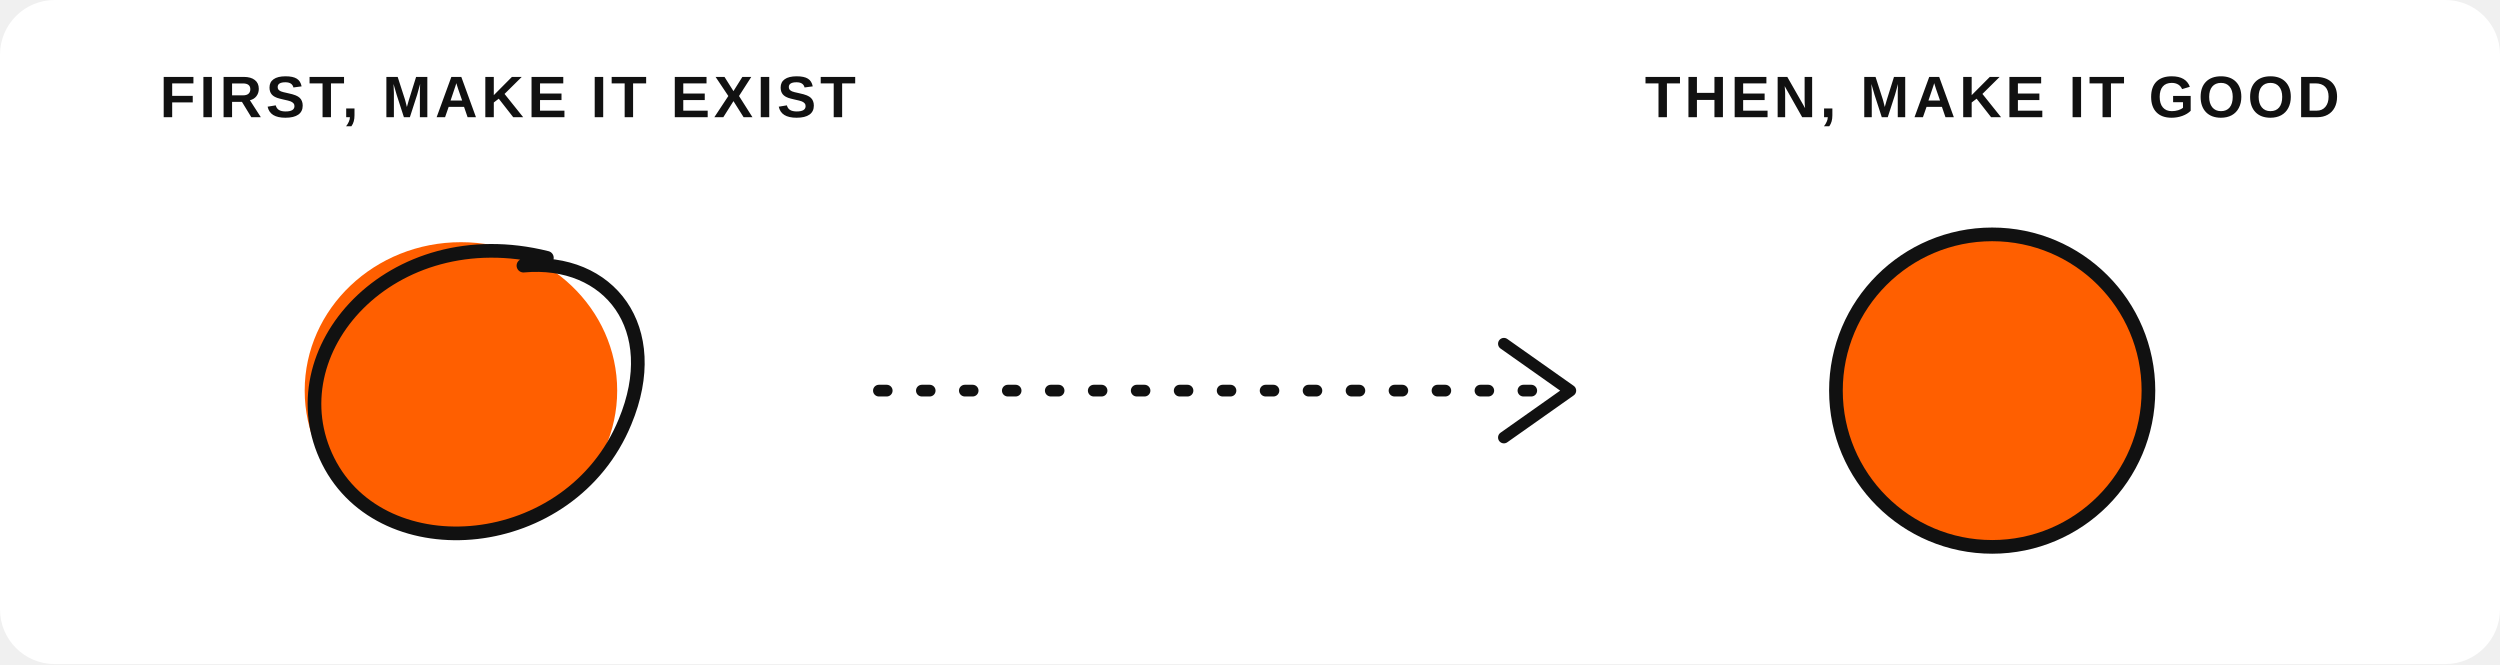
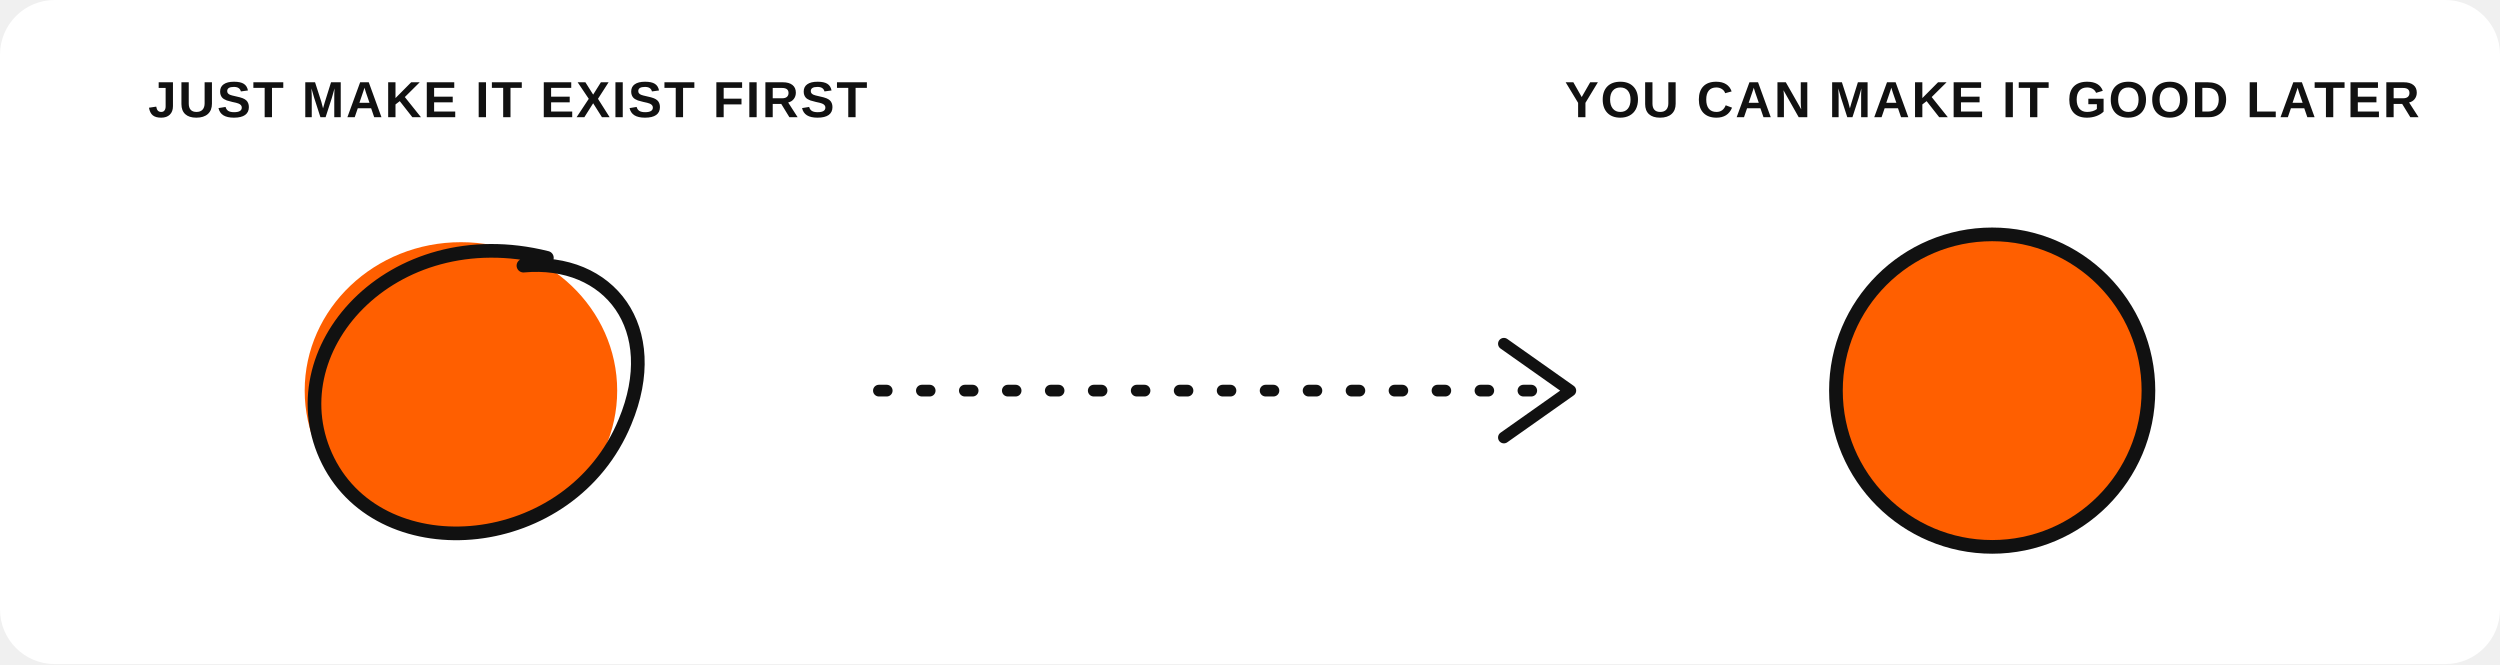
- <svg xmlns="http://www.w3.org/2000/svg" viewBox="0 0 640 170" width="640" height="170" role="img" aria-label="First make it exist, then make it good">
+ <svg xmlns="http://www.w3.org/2000/svg" viewBox="0 0 640 170" width="640" height="170" role="img" aria-label="Just make it exist first, you can make it good later">
  <rect width="640" height="170" rx="14" fill="#ffffff" />
-   <g font-family="'Comic Sans MS','Segoe Print','Chalkboard SE',Arial,sans-serif" font-size="15" font-weight="700" fill="#111" text-anchor="middle" letter-spacing="1">
-     <text x="130" y="30">FIRST, MAKE IT EXIST</text>
-     <text x="510" y="30">THEN, MAKE IT GOOD</text>
+   <g font-family="'Comic Sans MS','Segoe Print','Chalkboard SE',Arial,sans-serif" font-size="13" font-weight="700" fill="#111" text-anchor="middle" letter-spacing="0.5">
+     <text x="130" y="30">JUST MAKE IT EXIST FIRST</text>
+     <text x="510" y="30">YOU CAN MAKE IT GOOD LATER</text>
  </g>
  <ellipse cx="118" cy="100" rx="40" ry="38" fill="#ff5f00" />
  <path d="M140 66 C 100 56, 70 90, 84 118 C 98 146, 146 142, 160 108 C 170 84, 156 66, 134 68" fill="none" stroke="#111" stroke-width="3.5" stroke-linecap="round" />
  <path d="M225 100 H 395" stroke="#111" stroke-width="3" stroke-linecap="round" stroke-dasharray="2 9" />
  <path d="M385 88 L 402 100 L 385 112" fill="none" stroke="#111" stroke-width="3" stroke-linecap="round" stroke-linejoin="round" />
  <circle cx="510" cy="100" r="40" fill="#ff5f00" stroke="#111" stroke-width="3.5" />
</svg>
